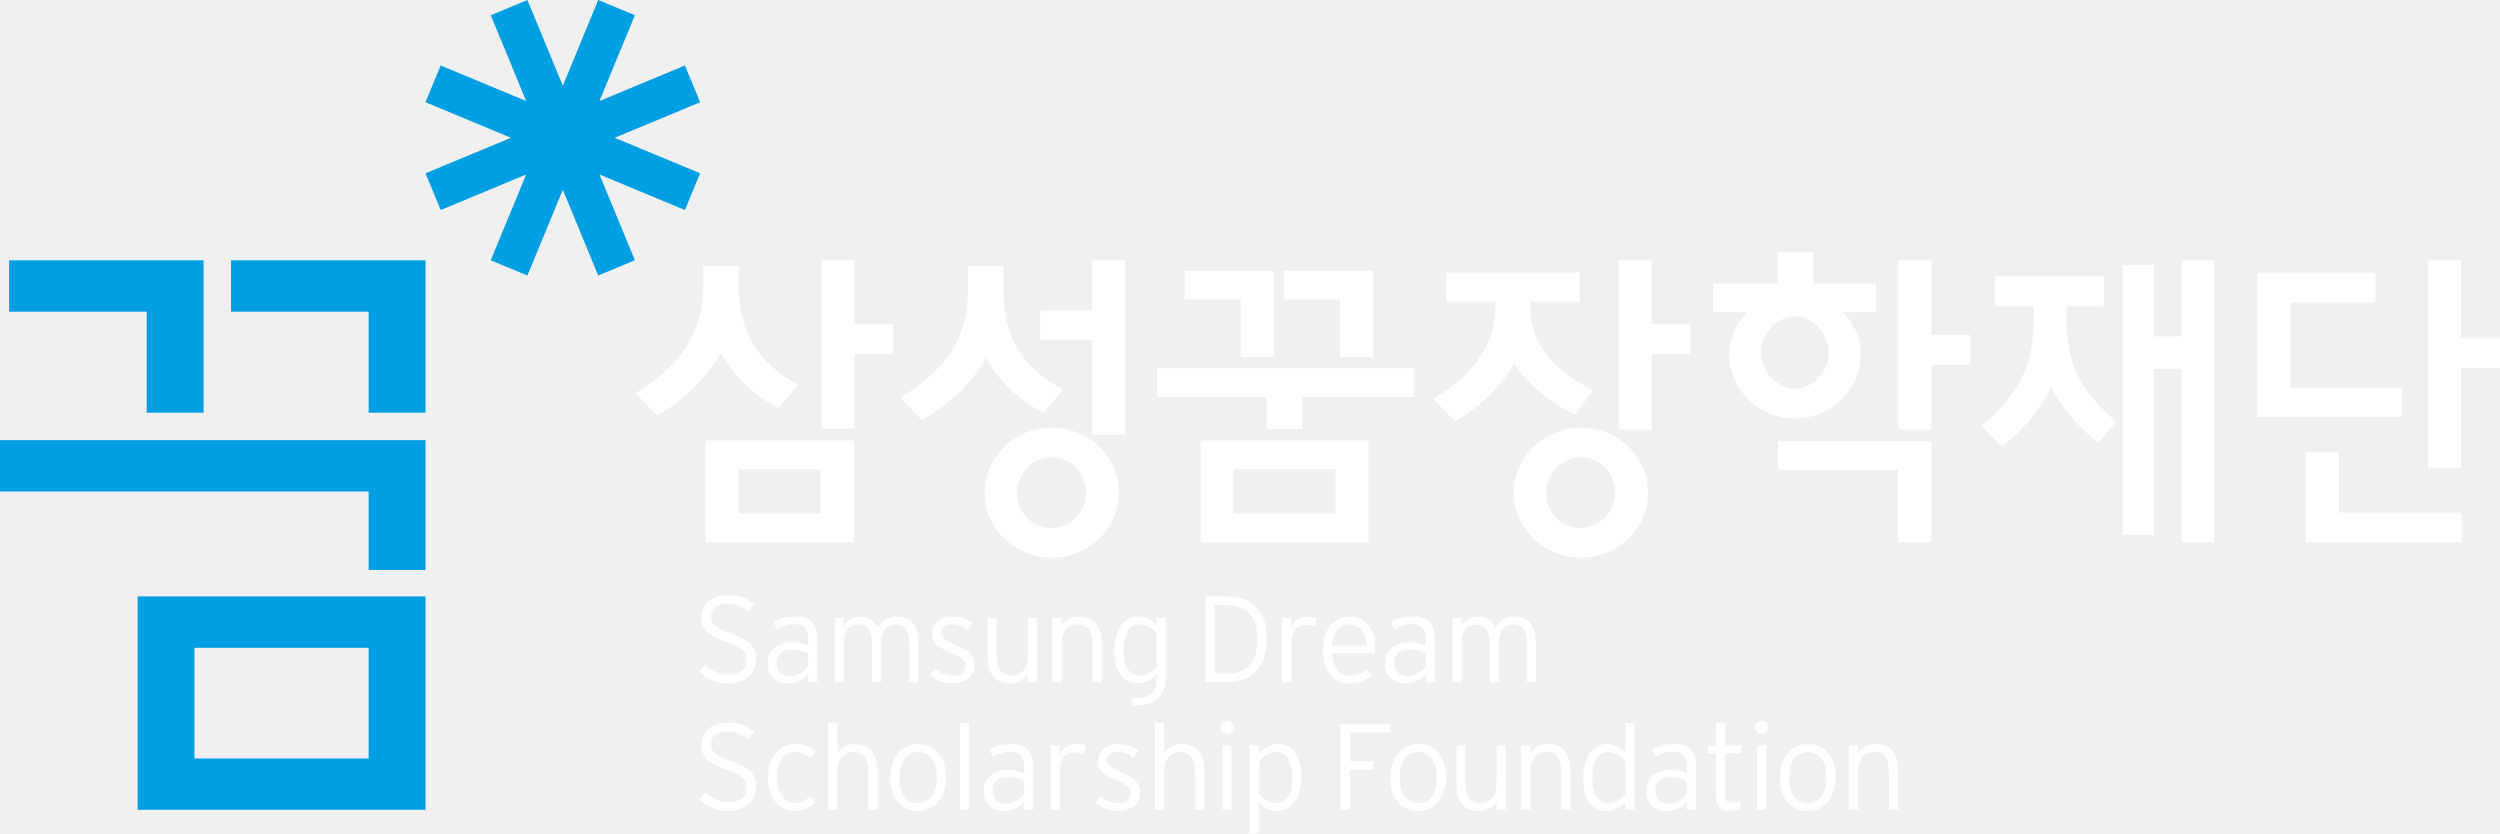
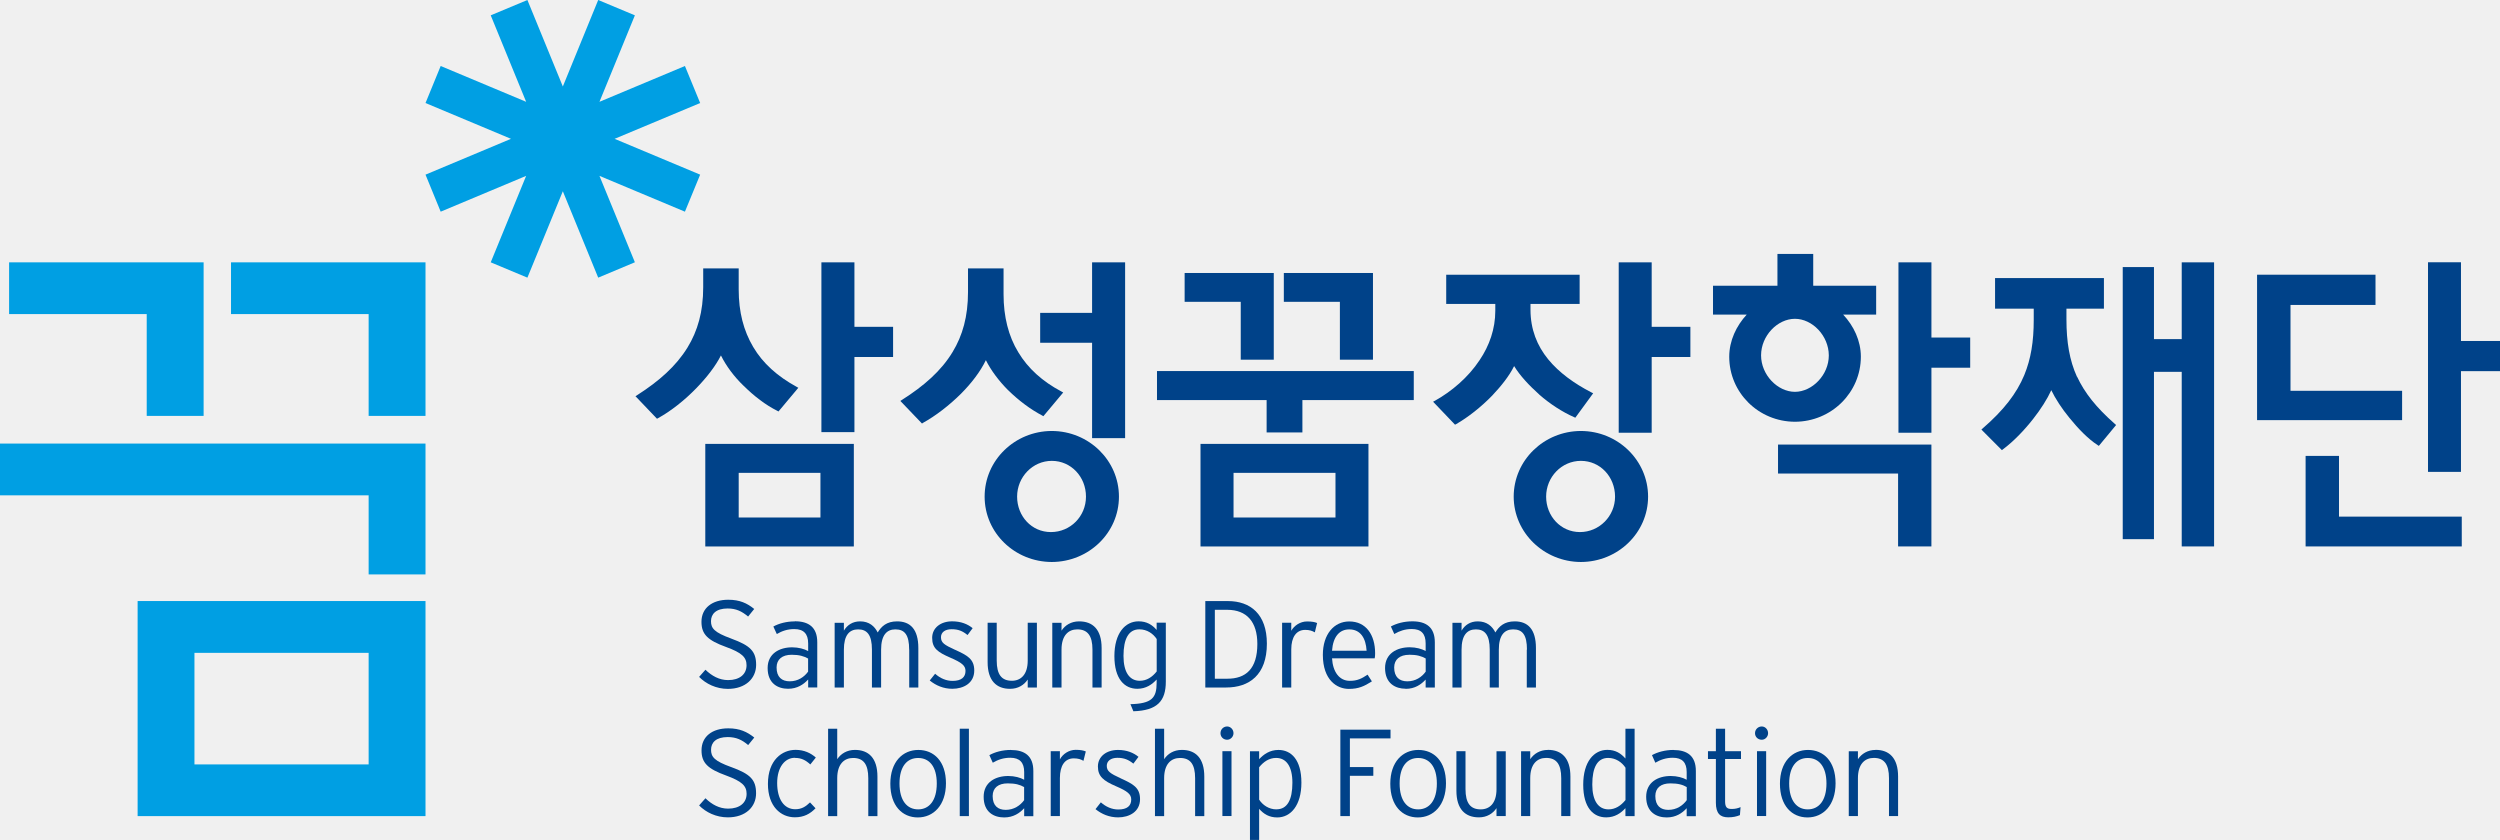
- <svg xmlns="http://www.w3.org/2000/svg" width="93" height="31" viewBox="0 0 93 31" fill="none">
-   <path d="M27.205 23.572C26.57 23.343 26.449 23.191 26.449 22.93C26.449 22.668 26.632 22.46 27.067 22.46C27.386 22.46 27.598 22.565 27.829 22.757L28.057 22.478C27.789 22.263 27.517 22.138 27.089 22.138C26.496 22.138 26.095 22.442 26.095 22.952C26.095 23.413 26.327 23.636 27.013 23.882C27.595 24.093 27.771 24.26 27.771 24.556C27.771 24.893 27.508 25.104 27.087 25.104C26.759 25.104 26.483 24.952 26.242 24.721L26.008 24.985C26.258 25.24 26.643 25.428 27.076 25.428C27.738 25.428 28.128 25.039 28.128 24.54C28.128 24.041 27.912 23.829 27.207 23.574L27.205 23.572Z" fill="white" />
-   <path d="M29.569 22.936C29.259 22.936 28.978 23.012 28.768 23.126L28.898 23.404C29.092 23.29 29.297 23.22 29.547 23.22C29.895 23.22 30.064 23.392 30.064 23.75V24.032C29.924 23.954 29.707 23.893 29.469 23.893C28.998 23.893 28.557 24.122 28.557 24.659C28.557 25.236 28.947 25.424 29.317 25.424C29.66 25.424 29.895 25.262 30.064 25.081V25.374H30.403V23.706C30.403 23.151 30.082 22.932 29.569 22.932V22.936ZM30.062 24.79C29.917 24.989 29.685 25.148 29.377 25.148C29.085 25.148 28.889 24.994 28.889 24.638C28.889 24.339 29.099 24.169 29.448 24.169C29.738 24.169 29.906 24.222 30.062 24.307V24.793V24.79Z" fill="white" />
-   <path d="M33.823 23.977V25.377H34.162V23.921C34.162 23.223 33.859 22.936 33.373 22.936C32.985 22.936 32.791 23.118 32.65 23.346C32.536 23.118 32.334 22.936 31.997 22.936C31.716 22.936 31.515 23.073 31.393 23.279V22.988H31.049V25.379H31.393V23.979C31.393 23.449 31.596 23.232 31.923 23.232C32.251 23.232 32.436 23.431 32.436 23.979V25.379H32.777V23.979C32.777 23.449 32.985 23.232 33.308 23.232C33.651 23.232 33.821 23.431 33.821 23.979L33.823 23.977Z" fill="white" />
-   <path d="M35.529 23.985C35.125 23.802 35.005 23.723 35.005 23.52C35.005 23.345 35.147 23.224 35.399 23.224C35.651 23.224 35.807 23.291 35.992 23.439L36.182 23.186C36.001 23.037 35.747 22.934 35.422 22.934C34.987 22.934 34.677 23.18 34.677 23.542C34.677 23.924 34.875 24.07 35.355 24.276C35.776 24.457 35.917 24.567 35.917 24.763C35.917 24.996 35.763 25.132 35.435 25.132C35.199 25.132 34.976 25.036 34.786 24.868L34.585 25.117C34.813 25.3 35.098 25.423 35.426 25.423C35.839 25.423 36.242 25.22 36.242 24.748C36.242 24.32 35.979 24.188 35.526 23.983L35.529 23.985Z" fill="white" />
-   <path d="M38.231 24.383C38.231 24.907 37.971 25.128 37.643 25.128C37.259 25.128 37.079 24.898 37.079 24.383V22.985H36.74V24.442C36.74 25.128 37.072 25.426 37.574 25.426C37.875 25.426 38.095 25.285 38.231 25.084V25.377H38.573V22.985H38.231V24.383Z" fill="white" />
-   <path d="M40.981 25.377V23.921C40.981 23.232 40.648 22.936 40.144 22.936C39.846 22.936 39.623 23.077 39.489 23.279V22.988H39.145V25.379H39.489V23.979C39.489 23.456 39.745 23.232 40.075 23.232C40.457 23.232 40.639 23.464 40.639 23.979V25.379H40.981V25.377Z" fill="white" />
-   <path d="M42.053 25.994L42.162 26.253C43.048 26.226 43.369 25.88 43.369 25.159V22.983H43.028V23.251C42.86 23.059 42.655 22.934 42.356 22.934C41.857 22.934 41.456 23.37 41.456 24.218C41.456 25.065 41.835 25.423 42.31 25.423C42.633 25.423 42.86 25.262 43.028 25.081V25.204C43.028 25.761 42.847 25.971 42.051 25.991L42.053 25.994ZM42.399 25.128C42.022 25.128 41.794 24.815 41.794 24.213C41.794 23.571 41.989 23.229 42.385 23.229C42.669 23.229 42.898 23.388 43.03 23.587V24.783C42.862 24.994 42.653 25.128 42.399 25.128Z" fill="white" />
-   <path d="M47.128 23.759C47.128 22.665 46.512 22.186 45.678 22.186H44.838V25.376H45.616C46.466 25.376 47.128 24.915 47.128 23.759ZM45.192 22.509H45.652C46.383 22.509 46.773 22.956 46.773 23.77C46.773 24.687 46.345 25.052 45.661 25.052H45.192V22.509Z" fill="white" />
-   <path d="M48.035 23.281V22.985H47.694V25.377H48.035V23.972C48.035 23.516 48.223 23.249 48.555 23.249C48.713 23.249 48.816 23.285 48.912 23.341L48.996 22.997C48.916 22.961 48.803 22.939 48.624 22.939C48.368 22.939 48.142 23.093 48.035 23.283V23.281Z" fill="white" />
-   <path d="M51.034 25.148L50.874 24.902C50.655 25.048 50.492 25.131 50.214 25.131C49.826 25.131 49.583 24.806 49.552 24.299H51.139C51.15 24.242 51.155 24.193 51.155 24.113C51.155 23.431 50.816 22.939 50.194 22.939C49.627 22.939 49.21 23.41 49.21 24.169C49.21 25.11 49.741 25.428 50.178 25.428C50.537 25.428 50.747 25.332 51.034 25.151V25.148ZM50.194 23.232C50.611 23.232 50.811 23.556 50.838 24.019H49.552C49.592 23.484 49.839 23.232 50.194 23.232Z" fill="white" />
-   <path d="M52.292 25.425C52.633 25.425 52.867 25.264 53.034 25.083V25.376H53.376V23.707C53.376 23.153 53.054 22.934 52.542 22.934C52.232 22.934 51.951 23.01 51.741 23.124L51.868 23.401C52.065 23.287 52.267 23.218 52.517 23.218C52.867 23.218 53.034 23.39 53.034 23.748V24.03C52.894 23.951 52.68 23.891 52.441 23.891C51.969 23.891 51.525 24.119 51.525 24.656C51.525 25.233 51.917 25.421 52.29 25.421L52.292 25.425ZM52.423 24.166C52.713 24.166 52.883 24.22 53.037 24.305V24.79C52.892 24.989 52.66 25.148 52.352 25.148C52.062 25.148 51.864 24.994 51.864 24.638C51.864 24.338 52.076 24.168 52.423 24.168V24.166Z" fill="white" />
-   <path d="M56.796 23.977V25.377H57.137V23.921C57.137 23.223 56.834 22.936 56.348 22.936C55.962 22.936 55.766 23.118 55.628 23.346C55.514 23.118 55.311 22.936 54.974 22.936C54.691 22.936 54.493 23.073 54.37 23.279V22.988H54.031V25.379H54.37V23.979C54.37 23.449 54.575 23.232 54.903 23.232C55.231 23.232 55.418 23.431 55.418 23.979V25.379H55.757V23.979C55.757 23.449 55.964 23.232 56.29 23.232C56.633 23.232 56.803 23.431 56.803 23.979L56.796 23.977Z" fill="white" />
-   <path d="M27.205 28.315C26.567 28.087 26.451 27.937 26.451 27.673C26.451 27.409 26.634 27.206 27.069 27.206C27.388 27.206 27.602 27.309 27.832 27.501L28.059 27.224C27.792 27.011 27.517 26.884 27.091 26.884C26.496 26.884 26.097 27.183 26.097 27.698C26.097 28.159 26.329 28.38 27.016 28.626C27.598 28.839 27.774 29.004 27.774 29.302C27.774 29.637 27.511 29.848 27.087 29.848C26.759 29.848 26.483 29.695 26.242 29.465L26.008 29.729C26.258 29.984 26.643 30.17 27.076 30.17C27.738 30.17 28.126 29.783 28.126 29.282C28.126 28.781 27.91 28.57 27.207 28.315H27.205Z" fill="white" />
-   <path d="M29.573 27.975C29.814 27.975 29.972 28.06 30.144 28.217L30.349 27.962C30.162 27.796 29.914 27.678 29.595 27.678C29.096 27.678 28.567 28.051 28.567 28.935C28.567 29.769 29.047 30.167 29.571 30.167C29.905 30.167 30.137 30.04 30.338 29.834L30.133 29.617C29.97 29.776 29.816 29.87 29.584 29.87C29.163 29.87 28.911 29.492 28.911 28.904C28.911 28.315 29.198 27.971 29.571 27.971L29.573 27.975Z" fill="white" />
-   <path d="M31.805 27.68C31.506 27.68 31.281 27.821 31.145 28.022V26.899H30.806V30.125H31.145V28.725C31.145 28.201 31.406 27.978 31.736 27.978C32.12 27.978 32.3 28.208 32.3 28.725V30.125H32.641V28.664C32.641 27.978 32.309 27.68 31.805 27.68Z" fill="white" />
-   <path d="M34.162 27.68C33.582 27.68 33.121 28.116 33.121 28.928C33.121 29.74 33.564 30.172 34.144 30.172C34.724 30.172 35.19 29.722 35.19 28.91C35.19 28.098 34.742 27.68 34.162 27.68ZM34.155 29.874C33.74 29.874 33.462 29.547 33.462 28.919C33.462 28.29 33.74 27.977 34.155 27.977C34.57 27.977 34.849 28.29 34.849 28.919C34.849 29.547 34.568 29.874 34.155 29.874Z" fill="white" />
-   <path d="M36.044 26.898H35.703V30.123H36.044V26.898Z" fill="white" />
-   <path d="M37.602 27.68C37.292 27.68 37.011 27.758 36.804 27.872L36.931 28.152C37.127 28.038 37.333 27.968 37.582 27.968C37.93 27.968 38.1 28.143 38.1 28.496V28.78C37.959 28.702 37.745 28.642 37.507 28.642C37.034 28.642 36.592 28.87 36.592 29.409C36.592 29.986 36.983 30.172 37.355 30.172C37.696 30.172 37.93 30.013 38.1 29.831V30.125H38.441V28.458C38.441 27.899 38.117 27.682 37.605 27.682L37.602 27.68ZM38.097 29.534C37.955 29.731 37.718 29.892 37.413 29.892C37.123 29.892 36.927 29.738 36.927 29.382C36.927 29.08 37.136 28.914 37.486 28.914C37.776 28.914 37.944 28.964 38.097 29.051V29.534Z" fill="white" />
-   <path d="M39.429 28.027V27.727H39.087V30.121H39.429V28.716C39.429 28.262 39.611 27.991 39.946 27.991C40.106 27.991 40.209 28.027 40.305 28.083L40.392 27.736C40.309 27.7 40.198 27.676 40.019 27.676C39.765 27.676 39.536 27.83 39.431 28.025L39.429 28.027Z" fill="white" />
-   <path d="M41.698 28.731C41.295 28.548 41.172 28.465 41.172 28.266C41.172 28.093 41.317 27.971 41.567 27.971C41.816 27.971 41.977 28.04 42.162 28.185L42.352 27.935C42.169 27.785 41.917 27.68 41.589 27.68C41.157 27.68 40.842 27.926 40.842 28.29C40.842 28.655 41.043 28.818 41.52 29.022C41.941 29.203 42.082 29.315 42.082 29.509C42.082 29.744 41.928 29.878 41.602 29.878C41.364 29.878 41.143 29.782 40.951 29.614L40.753 29.865C40.98 30.049 41.266 30.169 41.593 30.169C42.006 30.169 42.41 29.963 42.41 29.496C42.41 29.067 42.147 28.937 41.696 28.731H41.698Z" fill="white" />
-   <path d="M43.966 27.68C43.663 27.68 43.442 27.821 43.306 28.022V26.899H42.965V30.125H43.306V28.725C43.306 28.201 43.565 27.978 43.897 27.978C44.278 27.978 44.459 28.208 44.459 28.725V30.125H44.8V28.664C44.8 27.978 44.47 27.68 43.966 27.68Z" fill="white" />
-   <path d="M45.813 27.727H45.474V30.121H45.813V27.727Z" fill="white" />
-   <path d="M45.649 26.814C45.511 26.814 45.402 26.924 45.402 27.063C45.402 27.201 45.511 27.304 45.649 27.304C45.776 27.304 45.886 27.192 45.886 27.063C45.886 26.924 45.776 26.814 45.649 26.814Z" fill="white" />
-   <path d="M47.558 27.68C47.237 27.68 47.01 27.841 46.84 28.022V27.729H46.499V31.001H46.84V29.854C47.007 30.044 47.212 30.172 47.514 30.172C48.011 30.172 48.412 29.733 48.412 28.888C48.412 28.042 48.033 27.68 47.558 27.68ZM47.485 29.874C47.204 29.874 46.972 29.715 46.84 29.514V28.319C47.007 28.111 47.217 27.975 47.471 27.975C47.85 27.975 48.078 28.288 48.078 28.89C48.078 29.532 47.882 29.872 47.487 29.872L47.485 29.874Z" fill="white" />
-   <path d="M50.216 27.255H51.728V26.933H49.861V30.122H50.216V28.635H51.088V28.313H50.216V27.255Z" fill="white" />
-   <path d="M52.762 27.68C52.182 27.68 51.719 28.116 51.719 28.928C51.719 29.74 52.165 30.172 52.744 30.172C53.324 30.172 53.79 29.722 53.79 28.91C53.79 28.098 53.346 27.68 52.762 27.68ZM52.756 29.874C52.341 29.874 52.067 29.547 52.067 28.919C52.067 28.29 52.343 27.977 52.756 27.977C53.168 27.977 53.451 28.29 53.451 28.919C53.451 29.547 53.17 29.874 52.756 29.874Z" fill="white" />
-   <path d="M55.67 29.128C55.67 29.651 55.413 29.875 55.081 29.875C54.7 29.875 54.517 29.645 54.517 29.128V27.727H54.178V29.186C54.178 29.873 54.511 30.17 55.014 30.17C55.311 30.17 55.534 30.032 55.67 29.83V30.123H56.013V27.73H55.67V29.13V29.128Z" fill="white" />
-   <path d="M57.583 27.68C57.284 27.68 57.061 27.821 56.925 28.022V27.729H56.584V30.123H56.925V28.722C56.925 28.199 57.184 27.975 57.516 27.975C57.897 27.975 58.078 28.206 58.078 28.722V30.123H58.419V28.662C58.419 27.975 58.087 27.678 57.583 27.678V27.68Z" fill="white" />
-   <path d="M60.468 28C60.299 27.808 60.096 27.678 59.795 27.678C59.296 27.678 58.897 28.114 58.897 28.964C58.897 29.814 59.273 30.17 59.751 30.17C60.074 30.17 60.299 30.011 60.466 29.83V30.123H60.807V26.898H60.466V28H60.468ZM60.468 29.53C60.299 29.738 60.092 29.875 59.837 29.875C59.461 29.875 59.233 29.561 59.233 28.96C59.233 28.316 59.427 27.976 59.824 27.976C60.105 27.976 60.335 28.134 60.468 28.336V29.528V29.53Z" fill="white" />
-   <path d="M62.252 27.68C61.945 27.68 61.664 27.758 61.454 27.872L61.579 28.152C61.775 28.038 61.98 27.968 62.23 27.968C62.578 27.968 62.745 28.143 62.745 28.496V28.78C62.605 28.702 62.391 28.642 62.15 28.642C61.679 28.642 61.238 28.87 61.238 29.409C61.238 29.986 61.63 30.172 62.003 30.172C62.344 30.172 62.578 30.013 62.745 29.831V30.125H63.086V28.458C63.086 27.899 62.765 27.682 62.25 27.682L62.252 27.68ZM62.747 29.534C62.602 29.731 62.373 29.892 62.061 29.892C61.773 29.892 61.579 29.738 61.579 29.382C61.579 29.08 61.786 28.914 62.136 28.914C62.426 28.914 62.596 28.964 62.747 29.051V29.534Z" fill="white" />
-   <path d="M64.174 26.898H63.831V27.727H63.537V28.016H63.831V29.629C63.831 30.024 63.992 30.168 64.288 30.168C64.466 30.168 64.594 30.141 64.725 30.087L64.75 29.792C64.64 29.837 64.551 29.859 64.413 29.859C64.232 29.859 64.174 29.785 64.174 29.573V28.016H64.765V27.727H64.174V26.898Z" fill="white" />
-   <path d="M65.539 26.814C65.398 26.814 65.287 26.924 65.287 27.063C65.287 27.201 65.398 27.304 65.539 27.304C65.666 27.304 65.773 27.192 65.773 27.063C65.773 26.924 65.663 26.814 65.539 26.814Z" fill="white" />
-   <path d="M65.701 27.727H65.36V30.121H65.701V27.727Z" fill="white" />
-   <path d="M67.258 27.68C66.678 27.68 66.214 28.116 66.214 28.928C66.214 29.74 66.658 30.172 67.24 30.172C67.822 30.172 68.284 29.722 68.284 28.91C68.284 28.098 67.838 27.68 67.258 27.68ZM67.249 29.874C66.837 29.874 66.558 29.547 66.558 28.919C66.558 28.29 66.837 27.977 67.249 27.977C67.662 27.977 67.945 28.29 67.945 28.919C67.945 29.547 67.664 29.874 67.249 29.874Z" fill="white" />
-   <path d="M69.775 27.68C69.476 27.68 69.253 27.821 69.115 28.022V27.729H68.774V30.123H69.115V28.722C69.115 28.199 69.374 27.975 69.706 27.975C70.087 27.975 70.27 28.206 70.27 28.722V30.123H70.609V28.662C70.609 27.975 70.277 27.678 69.775 27.678V27.68Z" fill="white" />
-   <path d="M39.125 15.908C37.756 15.91 36.628 16.984 36.628 18.331C36.628 19.677 37.756 20.74 39.125 20.744C40.508 20.74 41.625 19.664 41.625 18.331C41.625 16.997 40.508 15.91 39.125 15.908ZM39.092 19.639C38.376 19.639 37.836 19.053 37.836 18.331C37.836 17.608 38.414 17.011 39.127 17.011C39.841 17.011 40.398 17.597 40.398 18.331C40.398 19.064 39.814 19.639 39.094 19.639H39.092Z" fill="white" />
-   <path d="M27.667 14.241C28.048 14.619 28.485 14.95 28.915 15.163L28.96 15.187L29.698 14.313L29.627 14.273C28.926 13.892 28.378 13.411 28.019 12.805C27.662 12.208 27.479 11.514 27.479 10.685V9.906H26.159V10.602C26.159 11.501 25.956 12.208 25.575 12.828C25.149 13.514 24.518 14.067 23.711 14.579L23.64 14.624L24.44 15.456L24.485 15.431C24.962 15.172 25.468 14.771 25.907 14.324C26.289 13.932 26.619 13.514 26.819 13.118C27.013 13.508 27.31 13.903 27.667 14.243V14.241Z" fill="white" />
-   <path d="M26.237 20.172H31.763V16.385H26.237V20.172ZM27.479 17.454H30.521V19.102H27.479V17.454Z" fill="white" />
-   <path d="M44.659 20.172H50.907V16.385H44.659V20.172ZM45.888 17.454H49.681V19.102H45.888V17.454Z" fill="white" />
-   <path d="M31.785 9.683H30.556V15.95H31.785V13.177H33.223V12.063H31.785V9.683Z" fill="white" />
-   <path d="M57.257 14.562C57.661 14.913 58.122 15.208 58.557 15.398L58.602 15.418L59.266 14.517L59.195 14.481C58.562 14.157 57.998 13.754 57.592 13.262C57.179 12.761 56.934 12.157 56.934 11.43V11.218H58.762V10.14H53.799V11.218H55.625V11.477C55.625 12.139 55.407 12.757 55.043 13.291C54.617 13.933 53.995 14.45 53.391 14.786L53.31 14.828L54.127 15.676L54.171 15.653C54.611 15.403 55.097 15.025 55.511 14.6C55.843 14.251 56.142 13.882 56.325 13.513C56.546 13.871 56.885 14.229 57.259 14.562H57.257Z" fill="white" />
-   <path d="M66.143 17.478H70.609V20.169H71.849V16.409H66.143V17.478Z" fill="white" />
-   <path d="M69.224 13.168C69.224 12.575 68.959 12.029 68.567 11.613H69.793V10.546H67.452V9.372H66.121V10.546H63.724V11.613H64.977C64.593 12.029 64.328 12.571 64.328 13.168C64.328 14.49 65.414 15.564 66.772 15.568C68.13 15.564 69.222 14.49 69.224 13.168ZM65.512 13.119C65.512 12.387 66.127 11.768 66.772 11.768C67.416 11.768 68.029 12.389 68.031 13.119C68.031 13.839 67.416 14.461 66.772 14.463C66.125 14.461 65.514 13.839 65.512 13.119Z" fill="white" />
-   <path d="M71.849 9.683H70.623V15.973H71.849V13.572H73.292V12.459H71.849V9.683Z" fill="white" />
-   <path d="M61.443 9.683H60.216V15.973H61.443V13.177H62.883V12.063H61.443V9.683Z" fill="white" />
-   <path d="M40.626 11.548H38.695V12.651H40.626V16.172H41.854V9.683H40.626V11.548Z" fill="white" />
-   <path d="M37.506 14.405C37.89 14.78 38.338 15.111 38.766 15.335L38.813 15.362L39.551 14.487L39.48 14.447C38.779 14.078 38.242 13.599 37.881 13.002C37.515 12.409 37.332 11.689 37.332 10.859V9.906H36.01V10.779C36.01 11.678 35.809 12.382 35.437 12.991C35.013 13.689 34.369 14.246 33.562 14.753L33.493 14.798L34.298 15.633L34.338 15.606C34.813 15.344 35.308 14.966 35.747 14.534C36.144 14.138 36.474 13.707 36.675 13.293C36.864 13.671 37.154 14.056 37.506 14.407V14.405Z" fill="white" />
-   <path d="M58.809 15.908C57.44 15.91 56.312 16.984 56.31 18.331C56.312 19.664 57.438 20.74 58.809 20.744C60.189 20.74 61.309 19.664 61.309 18.331C61.309 16.997 60.189 15.91 58.809 15.908ZM58.773 19.639C58.06 19.639 57.516 19.053 57.516 18.331C57.516 17.608 58.091 17.011 58.809 17.011C59.527 17.011 60.078 17.597 60.08 18.331C60.08 19.051 59.494 19.639 58.773 19.639Z" fill="white" />
-   <path d="M46.155 13.278H47.384V10.077H44.068V11.142H46.155V13.278Z" fill="white" />
-   <path d="M49.844 13.278H51.074V10.077H47.759V11.142H49.844V13.278Z" fill="white" />
-   <path d="M81.16 12.517H80.127V9.857H78.966V19.9H80.127V13.725H81.16V20.169H82.364V9.683H81.16V12.517Z" fill="white" />
-   <path d="M77.263 13.906C76.986 13.3 76.873 12.622 76.873 11.79V11.394H78.266V10.265H74.217V11.394H75.655V11.812C75.655 12.6 75.552 13.244 75.305 13.841C75.017 14.528 74.534 15.145 73.762 15.807L73.709 15.857L74.471 16.615L74.518 16.579C74.901 16.295 75.303 15.883 75.637 15.459C75.92 15.101 76.159 14.729 76.308 14.403C76.462 14.72 76.703 15.085 76.984 15.425C77.309 15.823 77.677 16.201 78.03 16.427L78.076 16.458L78.719 15.689L78.667 15.642C77.976 15.038 77.548 14.499 77.267 13.904L77.263 13.906Z" fill="white" />
-   <path d="M43.041 14.768H47.119V15.962H48.45V14.768H52.593V13.696H43.041V14.768Z" fill="white" />
-   <path d="M89.359 14.425H85.207V11.256H88.369V10.14H83.963V15.508H89.359V14.425Z" fill="white" />
-   <path d="M87.011 16.827H85.769V20.169H91.578V19.068H87.011V16.827Z" fill="white" />
-   <path d="M91.549 12.586V9.681H90.322V17.418H91.549V13.7H93V12.586H91.549Z" fill="white" />
-   <path d="M26.046 6.447L22.864 5.125L26.046 3.803L25.479 2.436L22.3 3.758L23.618 0.566L22.253 0L20.937 3.192L19.62 0L18.255 0.566L19.573 3.758L16.393 2.436L15.829 3.803L19.009 5.125L15.829 6.447L16.393 7.813L19.573 6.491L18.255 9.683L19.62 10.249L20.937 7.059L22.253 10.249L23.618 9.681L22.3 6.491L25.479 7.813L26.046 6.447Z" fill="#009FE3" />
-   <path d="M5.458 15.352H7.574V9.684H0.339V11.594H5.458V15.352Z" fill="#009FE3" />
-   <path d="M13.713 15.352H15.829V9.684H8.593V11.594H13.713V15.352Z" fill="#009FE3" />
-   <path d="M0 18.284H13.713V21.203H15.829V16.374H0V18.284Z" fill="#009FE3" />
-   <path d="M5.12 30.124H15.829V22.186H5.12V30.124ZM7.233 24.098H13.713V28.216H7.233V24.098Z" fill="#009FE3" />
+ <svg xmlns="http://www.w3.org/2000/svg" width="128" height="43" viewBox="0 0 128 43" fill="none">
+   <g clip-path="url(#clip0_60_70)">
+     <path d="M37.443 32.696C36.569 32.379 36.403 32.168 36.403 31.805C36.403 31.442 36.655 31.154 37.253 31.154C37.692 31.154 37.983 31.3 38.303 31.567L38.616 31.179C38.247 30.881 37.873 30.707 37.284 30.707C36.468 30.707 35.915 31.129 35.915 31.836C35.915 32.476 36.234 32.786 37.179 33.127C37.98 33.419 38.223 33.651 38.223 34.061C38.223 34.529 37.861 34.821 37.281 34.821C36.83 34.821 36.449 34.61 36.118 34.291L35.795 34.657C36.139 35.01 36.67 35.271 37.265 35.271C38.177 35.271 38.714 34.731 38.714 34.039C38.714 33.347 38.416 33.053 37.447 32.699L37.443 32.696Z" fill="#004289" />
+     <path d="M40.697 31.815C40.27 31.815 39.883 31.92 39.595 32.078L39.773 32.463C40.04 32.305 40.322 32.209 40.666 32.209C41.145 32.209 41.378 32.448 41.378 32.944V33.335C41.184 33.227 40.887 33.143 40.558 33.143C39.911 33.143 39.303 33.459 39.303 34.204C39.303 35.004 39.84 35.265 40.35 35.265C40.822 35.265 41.145 35.042 41.378 34.79V35.197H41.844V32.882C41.844 32.113 41.402 31.809 40.697 31.809V31.815ZM41.375 34.387C41.175 34.663 40.856 34.883 40.433 34.883C40.031 34.883 39.761 34.669 39.761 34.176C39.761 33.76 40.049 33.524 40.531 33.524C40.93 33.524 41.16 33.599 41.375 33.717V34.39V34.387Z" fill="#004289" />
+     <path d="M46.552 33.257V35.2H47.019V33.18C47.019 32.212 46.601 31.814 45.932 31.814C45.398 31.814 45.131 32.066 44.938 32.382C44.781 32.066 44.502 31.814 44.039 31.814C43.652 31.814 43.376 32.004 43.207 32.289V31.886H42.734V35.203H43.207V33.26C43.207 32.525 43.486 32.224 43.937 32.224C44.389 32.224 44.643 32.5 44.643 33.26V35.203H45.113V33.26C45.113 32.525 45.398 32.224 45.843 32.224C46.316 32.224 46.549 32.5 46.549 33.26L46.552 33.257Z" fill="#004289" />
+     <path d="M48.9 33.271C48.344 33.016 48.178 32.908 48.178 32.625C48.178 32.383 48.375 32.216 48.722 32.216C49.069 32.216 49.283 32.309 49.538 32.514L49.799 32.163C49.55 31.955 49.2 31.812 48.752 31.812C48.154 31.812 47.727 32.154 47.727 32.656C47.727 33.187 48.001 33.389 48.66 33.674C49.24 33.925 49.434 34.078 49.434 34.35C49.434 34.673 49.222 34.862 48.771 34.862C48.446 34.862 48.139 34.729 47.878 34.496L47.602 34.841C47.915 35.095 48.307 35.266 48.758 35.266C49.326 35.266 49.882 34.983 49.882 34.329C49.882 33.736 49.52 33.553 48.897 33.268L48.9 33.271Z" fill="#004289" />
+     <path d="M52.619 33.822C52.619 34.548 52.26 34.855 51.809 34.855C51.281 34.855 51.032 34.536 51.032 33.822V31.883H50.566V33.903C50.566 34.855 51.023 35.268 51.714 35.268C52.128 35.268 52.432 35.072 52.619 34.793V35.2H53.089V31.883H52.619V33.822Z" fill="#004289" />
+     <path d="M56.403 35.2V33.18C56.403 32.224 55.946 31.814 55.252 31.814C54.841 31.814 54.534 32.01 54.35 32.289V31.886H53.877V35.203H54.35V33.26C54.35 32.534 54.703 32.224 55.157 32.224C55.682 32.224 55.934 32.547 55.934 33.26V35.203H56.403V35.2Z" fill="#004289" />
+     <path d="M57.879 36.057L58.029 36.417C59.248 36.38 59.69 35.899 59.69 34.9V31.881H59.22V32.253C58.99 31.986 58.708 31.812 58.297 31.812C57.609 31.812 57.057 32.417 57.057 33.593C57.057 34.769 57.578 35.266 58.232 35.266C58.677 35.266 58.99 35.042 59.22 34.791V34.962C59.22 35.734 58.972 36.026 57.876 36.054L57.879 36.057ZM58.355 34.856C57.836 34.856 57.523 34.422 57.523 33.587C57.523 32.697 57.79 32.222 58.336 32.222C58.726 32.222 59.042 32.442 59.223 32.718V34.378C58.993 34.67 58.705 34.856 58.355 34.856Z" fill="#004289" />
+     <path d="M64.864 32.957C64.864 31.439 64.017 30.775 62.869 30.775H61.712V35.2H62.783C63.952 35.2 64.864 34.561 64.864 32.957ZM62.2 31.222H62.832C63.839 31.222 64.376 31.843 64.376 32.972C64.376 34.244 63.786 34.75 62.844 34.75H62.2V31.222Z" fill="#004289" />
+     <path d="M66.113 32.293V31.884H65.644V35.2H66.113V33.252C66.113 32.619 66.371 32.25 66.828 32.25C67.046 32.25 67.187 32.299 67.319 32.377L67.436 31.899C67.325 31.849 67.169 31.818 66.923 31.818C66.57 31.818 66.26 32.032 66.113 32.296V32.293Z" fill="#004289" />
+     <path d="M70.24 34.884L70.019 34.542C69.719 34.744 69.495 34.859 69.111 34.859C68.577 34.859 68.243 34.409 68.2 33.705H70.385C70.4 33.627 70.406 33.559 70.406 33.447C70.406 32.501 69.94 31.818 69.083 31.818C68.304 31.818 67.73 32.473 67.73 33.525C67.73 34.831 68.46 35.272 69.062 35.272C69.556 35.272 69.844 35.138 70.24 34.887V34.884ZM69.083 32.225C69.657 32.225 69.933 32.675 69.97 33.317H68.2C68.255 32.575 68.595 32.225 69.083 32.225Z" fill="#004289" />
+     <path d="M71.971 35.269C72.441 35.269 72.763 35.045 72.993 34.794V35.201H73.463V32.886C73.463 32.117 73.021 31.812 72.315 31.812C71.888 31.812 71.502 31.918 71.213 32.076L71.388 32.461C71.658 32.303 71.938 32.206 72.281 32.206C72.763 32.206 72.993 32.445 72.993 32.942V33.333C72.8 33.224 72.505 33.14 72.177 33.14C71.526 33.14 70.915 33.457 70.915 34.202C70.915 35.002 71.456 35.263 71.968 35.263L71.971 35.269ZM72.152 33.522C72.551 33.522 72.784 33.596 72.996 33.714V34.388C72.797 34.664 72.478 34.884 72.054 34.884C71.655 34.884 71.382 34.67 71.382 34.177C71.382 33.761 71.674 33.525 72.152 33.525V33.522Z" fill="#004289" />
+     <path d="M78.171 33.257V35.2H78.64V33.18C78.64 32.212 78.223 31.814 77.554 31.814C77.023 31.814 76.753 32.066 76.563 32.382C76.406 32.066 76.127 31.814 75.663 31.814C75.274 31.814 75.001 32.004 74.832 32.289V31.886H74.365V35.203H74.832V33.26C74.832 32.525 75.114 32.224 75.565 32.224C76.016 32.224 76.274 32.5 76.274 33.26V35.203H76.74V33.26C76.74 32.525 77.026 32.224 77.474 32.224C77.947 32.224 78.18 32.5 78.18 33.26L78.171 33.257Z" fill="#004289" />
+     <path d="M37.443 39.277C36.566 38.96 36.406 38.752 36.406 38.386C36.406 38.02 36.658 37.738 37.256 37.738C37.695 37.738 37.99 37.88 38.306 38.147L38.619 37.763C38.251 37.468 37.873 37.291 37.287 37.291C36.468 37.291 35.918 37.707 35.918 38.42C35.918 39.059 36.237 39.367 37.182 39.708C37.983 40.003 38.226 40.232 38.226 40.645C38.226 41.11 37.864 41.402 37.281 41.402C36.83 41.402 36.449 41.191 36.118 40.871L35.795 41.238C36.139 41.591 36.67 41.849 37.265 41.849C38.177 41.849 38.711 41.312 38.711 40.617C38.711 39.922 38.413 39.63 37.447 39.277H37.443Z" fill="#004289" />
+     <path d="M40.702 38.805C41.034 38.805 41.252 38.923 41.488 39.14L41.77 38.787C41.513 38.557 41.172 38.393 40.733 38.393C40.046 38.393 39.318 38.911 39.318 40.136C39.318 41.294 39.978 41.846 40.699 41.846C41.16 41.846 41.479 41.669 41.755 41.384L41.473 41.083C41.249 41.303 41.037 41.433 40.718 41.433C40.138 41.433 39.791 40.909 39.791 40.093C39.791 39.277 40.187 38.799 40.699 38.799L40.702 38.805Z" fill="#004289" />
+     <path d="M43.774 38.395C43.363 38.395 43.053 38.591 42.866 38.87V37.312H42.399V41.787H42.866V39.844C42.866 39.118 43.225 38.808 43.679 38.808C44.207 38.808 44.456 39.128 44.456 39.844V41.787H44.925V39.761C44.925 38.808 44.468 38.395 43.774 38.395Z" fill="#004289" />
+     <path d="M47.018 38.397C46.22 38.397 45.585 39.002 45.585 40.128C45.585 41.254 46.196 41.853 46.994 41.853C47.791 41.853 48.433 41.229 48.433 40.103C48.433 38.977 47.816 38.397 47.018 38.397ZM47.009 41.44C46.438 41.44 46.054 40.987 46.054 40.115C46.054 39.243 46.438 38.809 47.009 38.809C47.58 38.809 47.963 39.243 47.963 40.115C47.963 40.987 47.577 41.44 47.009 41.44Z" fill="#004289" />
+     <path d="M49.608 37.31H49.139V41.785H49.608V37.31Z" fill="#004289" />
+     <path d="M51.754 38.397C51.327 38.397 50.94 38.505 50.655 38.663L50.83 39.051C51.1 38.893 51.382 38.797 51.726 38.797C52.205 38.797 52.438 39.039 52.438 39.529V39.923C52.245 39.814 51.95 39.731 51.621 39.731C50.971 39.731 50.363 40.047 50.363 40.795C50.363 41.595 50.9 41.853 51.413 41.853C51.882 41.853 52.205 41.633 52.438 41.381V41.788H52.907V39.476C52.907 38.7 52.462 38.4 51.757 38.4L51.754 38.397ZM52.435 40.969C52.238 41.242 51.913 41.465 51.493 41.465C51.094 41.465 50.824 41.251 50.824 40.758C50.824 40.339 51.112 40.109 51.594 40.109C51.993 40.109 52.223 40.177 52.435 40.298V40.969Z" fill="#004289" />
+     <path d="M54.267 38.878V38.462H53.797V41.782H54.267V39.833C54.267 39.203 54.519 38.828 54.979 38.828C55.2 38.828 55.341 38.878 55.473 38.955L55.593 38.474C55.479 38.425 55.326 38.391 55.08 38.391C54.73 38.391 54.414 38.605 54.27 38.875L54.267 38.878Z" fill="#004289" />
+     <path d="M57.391 39.855C56.836 39.6 56.667 39.486 56.667 39.209C56.667 38.971 56.866 38.8 57.21 38.8C57.554 38.8 57.775 38.896 58.029 39.098L58.29 38.75C58.039 38.542 57.692 38.397 57.241 38.397C56.645 38.397 56.213 38.738 56.213 39.243C56.213 39.749 56.489 39.976 57.145 40.258C57.726 40.509 57.919 40.664 57.919 40.934C57.919 41.26 57.707 41.446 57.259 41.446C56.931 41.446 56.627 41.313 56.363 41.08L56.09 41.428C56.403 41.682 56.796 41.85 57.247 41.85C57.815 41.85 58.37 41.564 58.37 40.916C58.37 40.32 58.008 40.14 57.388 39.855H57.391Z" fill="#004289" />
+     <path d="M60.512 38.395C60.095 38.395 59.791 38.591 59.604 38.87V37.312H59.134V41.787H59.604V39.844C59.604 39.118 59.96 38.808 60.417 38.808C60.942 38.808 61.19 39.128 61.19 39.844V41.787H61.66V39.761C61.66 38.808 61.206 38.395 60.512 38.395Z" fill="#004289" />
+     <path d="M63.053 38.461H62.587V41.781H63.053V38.461Z" fill="#004289" />
+     <path d="M62.829 37.195C62.639 37.195 62.489 37.347 62.489 37.54C62.489 37.732 62.639 37.875 62.829 37.875C63.004 37.875 63.155 37.72 63.155 37.54C63.155 37.347 63.004 37.195 62.829 37.195Z" fill="#004289" />
+     <path d="M65.456 38.397C65.014 38.397 64.701 38.62 64.468 38.871V38.465H63.998V43.004H64.468V41.412C64.698 41.676 64.981 41.853 65.395 41.853C66.079 41.853 66.632 41.245 66.632 40.072C66.632 38.899 66.11 38.397 65.456 38.397ZM65.355 41.44C64.968 41.44 64.649 41.22 64.468 40.941V39.284C64.698 38.995 64.987 38.806 65.337 38.806C65.858 38.806 66.171 39.24 66.171 40.075C66.171 40.965 65.901 41.437 65.358 41.437L65.355 41.44Z" fill="#004289" />
+     <path d="M69.114 37.806H71.195V37.359H68.626V41.784H69.114V39.721H70.314V39.274H69.114V37.806Z" fill="#004289" />
+     <path d="M72.619 38.397C71.821 38.397 71.183 39.002 71.183 40.128C71.183 41.254 71.796 41.853 72.594 41.853C73.392 41.853 74.034 41.229 74.034 40.103C74.034 38.977 73.423 38.397 72.619 38.397ZM72.61 41.44C72.039 41.44 71.661 40.987 71.661 40.115C71.661 39.243 72.042 38.809 72.61 38.809C73.177 38.809 73.567 39.243 73.567 40.115C73.567 40.987 73.18 41.44 72.61 41.44Z" fill="#004289" />
+     <path d="M76.621 40.403C76.621 41.129 76.268 41.44 75.811 41.44C75.286 41.44 75.034 41.12 75.034 40.403V38.461H74.568V40.484C74.568 41.436 75.025 41.849 75.719 41.849C76.127 41.849 76.434 41.657 76.621 41.377V41.784H77.094V38.464H76.621V40.406V40.403Z" fill="#004289" />
+     <path d="M79.254 38.396C78.843 38.396 78.536 38.591 78.348 38.87V38.464H77.879V41.784H78.348V39.842C78.348 39.115 78.704 38.805 79.162 38.805C79.686 38.805 79.935 39.125 79.935 39.842V41.784H80.405V39.758C80.405 38.805 79.947 38.393 79.254 38.393V38.396Z" fill="#004289" />
+     <path d="M83.225 38.84C82.992 38.573 82.713 38.393 82.298 38.393C81.611 38.393 81.061 38.998 81.061 40.177C81.061 41.356 81.58 41.85 82.237 41.85C82.682 41.85 82.992 41.63 83.222 41.378V41.785H83.692V37.31H83.222V38.84H83.225ZM83.225 40.962C82.992 41.251 82.706 41.44 82.357 41.44C81.838 41.44 81.525 41.006 81.525 40.171C81.525 39.278 81.792 38.806 82.338 38.806C82.725 38.806 83.041 39.026 83.225 39.306V40.959V40.962Z" fill="#004289" />
+     <path d="M85.68 38.397C85.257 38.397 84.87 38.505 84.581 38.663L84.753 39.051C85.023 38.893 85.306 38.797 85.649 38.797C86.128 38.797 86.358 39.039 86.358 39.529V39.923C86.165 39.814 85.87 39.731 85.539 39.731C84.891 39.731 84.284 40.047 84.284 40.795C84.284 41.595 84.824 41.853 85.336 41.853C85.806 41.853 86.128 41.633 86.358 41.381V41.788H86.828V39.476C86.828 38.7 86.386 38.4 85.677 38.4L85.68 38.397ZM86.361 40.969C86.162 41.242 85.846 41.465 85.416 41.465C85.02 41.465 84.753 41.251 84.753 40.758C84.753 40.339 85.039 40.109 85.52 40.109C85.919 40.109 86.153 40.177 86.361 40.298V40.969Z" fill="#004289" />
+     <path d="M88.325 37.31H87.853V38.462H87.448V38.862H87.853V41.099C87.853 41.648 88.074 41.847 88.482 41.847C88.728 41.847 88.902 41.809 89.084 41.735L89.117 41.325C88.967 41.388 88.844 41.419 88.654 41.419C88.405 41.419 88.325 41.316 88.325 41.021V38.862H89.139V38.462H88.325V37.31Z" fill="#004289" />
+     <path d="M90.204 37.195C90.01 37.195 89.857 37.347 89.857 37.54C89.857 37.732 90.01 37.875 90.204 37.875C90.379 37.875 90.526 37.72 90.526 37.54C90.526 37.347 90.376 37.195 90.204 37.195Z" fill="#004289" />
+     <path d="M90.427 38.461H89.958V41.781H90.427V38.461Z" fill="#004289" />
+     <path d="M92.57 38.397C91.772 38.397 91.133 39.002 91.133 40.128C91.133 41.254 91.744 41.853 92.545 41.853C93.346 41.853 93.981 41.229 93.981 40.103C93.981 38.977 93.368 38.397 92.57 38.397ZM92.557 41.44C91.99 41.44 91.606 40.987 91.606 40.115C91.606 39.243 91.99 38.809 92.557 38.809C93.125 38.809 93.515 39.243 93.515 40.115C93.515 40.987 93.128 41.44 92.557 41.44Z" fill="#004289" />
+     <path d="M96.035 38.396C95.623 38.396 95.317 38.591 95.126 38.87V38.464H94.657V41.784H95.126V39.842C95.126 39.115 95.482 38.805 95.939 38.805C96.464 38.805 96.716 39.125 96.716 39.842V41.784H97.182V39.758C97.182 38.805 96.725 38.393 96.035 38.393V38.396Z" fill="#004289" />
+     <path d="M53.85 22.066C51.965 22.07 50.413 23.559 50.413 25.427C50.413 27.294 51.965 28.768 53.85 28.774C55.752 28.768 57.29 27.276 57.29 25.427C57.29 23.577 55.752 22.07 53.85 22.066ZM53.804 27.242C52.819 27.242 52.076 26.429 52.076 25.427C52.076 24.424 52.871 23.596 53.853 23.596C54.835 23.596 55.602 24.409 55.602 25.427C55.602 26.444 54.798 27.242 53.807 27.242H53.804Z" fill="#004289" />
+     <path d="M38.078 19.755C38.603 20.279 39.205 20.739 39.797 21.034L39.858 21.068L40.874 19.855L40.776 19.799C39.812 19.271 39.057 18.604 38.563 17.763C38.072 16.935 37.821 15.973 37.821 14.822V13.742H36.004V14.707C36.004 15.954 35.725 16.935 35.2 17.794C34.614 18.747 33.745 19.513 32.634 20.224L32.536 20.286L33.638 21.44L33.699 21.406C34.356 21.046 35.053 20.491 35.657 19.87C36.182 19.327 36.636 18.747 36.912 18.198C37.179 18.738 37.587 19.287 38.078 19.758V19.755Z" fill="#004289" />
+     <path d="M36.111 27.979H43.716V22.727H36.111V27.979ZM37.821 24.21H42.007V26.496H37.821V24.21Z" fill="#004289" />
+     <path d="M61.466 27.979H70.065V22.727H61.466V27.979ZM63.157 24.21H68.377V26.496H63.157V24.21Z" fill="#004289" />
+     <path d="M43.747 13.432H42.056V22.125H43.747V18.278H45.726V16.733H43.747V13.432Z" fill="#004289" />
+     <path d="M78.805 20.198C79.361 20.686 79.996 21.095 80.595 21.359L80.656 21.387L81.57 20.136L81.472 20.087C80.601 19.637 79.824 19.078 79.266 18.396C78.698 17.701 78.361 16.863 78.361 15.855V15.56H80.877V14.065H74.046V15.56H76.559V15.92C76.559 16.838 76.258 17.695 75.758 18.436C75.172 19.327 74.316 20.043 73.484 20.509L73.374 20.568L74.497 21.744L74.558 21.713C75.163 21.365 75.832 20.841 76.403 20.251C76.86 19.767 77.271 19.255 77.523 18.743C77.826 19.24 78.293 19.736 78.808 20.198H78.805Z" fill="#004289" />
+     <path d="M91.035 24.245H97.182V27.977H98.888V22.762H91.035V24.245Z" fill="#004289" />
+     <path d="M95.276 18.265C95.276 17.443 94.911 16.686 94.371 16.109H96.059V14.629H92.837V13H91.005V14.629H87.706V16.109H89.43C88.902 16.686 88.537 17.437 88.537 18.265C88.537 20.099 90.032 21.588 91.901 21.594C93.77 21.588 95.273 20.099 95.276 18.265ZM90.167 18.197C90.167 17.182 91.014 16.323 91.901 16.323C92.788 16.323 93.632 17.186 93.635 18.197C93.635 19.196 92.788 20.059 91.901 20.062C91.011 20.059 90.17 19.196 90.167 18.197Z" fill="#004289" />
+     <path d="M98.889 13.432H97.201V22.156H98.889V18.827H100.874V17.282H98.889V13.432Z" fill="#004289" />
+     <path d="M84.566 13.432H82.878V22.156H84.566V18.278H86.548V16.733H84.566V13.432Z" fill="#004289" />
+     <path d="M55.915 16.019H53.257V17.549H55.915V22.433H57.606V13.432H55.915V16.019Z" fill="#004289" />
+     <path d="M51.622 19.982C52.15 20.503 52.766 20.962 53.356 21.272L53.42 21.31L54.436 20.096L54.338 20.041C53.374 19.529 52.634 18.865 52.137 18.036C51.634 17.214 51.382 16.215 51.382 15.064V13.742H49.562V14.952C49.562 16.2 49.286 17.177 48.774 18.021C48.191 18.989 47.304 19.761 46.193 20.466L46.098 20.528L47.206 21.685L47.261 21.648C47.914 21.285 48.596 20.76 49.2 20.162C49.747 19.613 50.201 19.014 50.477 18.44C50.738 18.964 51.137 19.498 51.622 19.985V19.982Z" fill="#004289" />
+     <path d="M80.942 22.066C79.057 22.07 77.504 23.559 77.501 25.427C77.504 27.276 79.054 28.768 80.942 28.774C82.841 28.768 84.382 27.276 84.382 25.427C84.382 23.577 82.841 22.07 80.942 22.066ZM80.893 27.242C79.91 27.242 79.162 26.429 79.162 25.427C79.162 24.424 79.954 23.596 80.942 23.596C81.93 23.596 82.688 24.409 82.691 25.427C82.691 26.426 81.884 27.242 80.893 27.242Z" fill="#004289" />
+     <path d="M63.526 18.416H65.217V13.977H60.653V15.453H63.526V18.416Z" fill="#004289" />
+     <path d="M68.602 18.416H70.296V13.977H65.732V15.453H68.602V18.416Z" fill="#004289" />
+     <path d="M111.704 17.363H110.283V13.674H108.684V27.605H110.283V19.038H111.704V27.977H113.361V13.432H111.704V17.363Z" fill="#004289" />
+     <path d="M106.34 19.289C105.959 18.449 105.802 17.509 105.802 16.354V15.805H107.721V14.238H102.147V15.805H104.127V16.385C104.127 17.477 103.986 18.371 103.645 19.2C103.249 20.152 102.583 21.008 101.521 21.927L101.448 21.995L102.497 23.047L102.562 22.997C103.09 22.603 103.642 22.032 104.102 21.443C104.492 20.946 104.82 20.431 105.026 19.978C105.238 20.419 105.569 20.925 105.956 21.396C106.404 21.948 106.91 22.473 107.395 22.786L107.46 22.83L108.344 21.762L108.273 21.697C107.322 20.859 106.732 20.112 106.346 19.286L106.34 19.289Z" fill="#004289" />
+     <path d="M59.238 20.484H64.851V22.141H66.683V20.484H72.385V18.998H59.238V20.484Z" fill="#004289" />
+     <path d="M122.988 20.009H117.274V15.613H121.626V14.065H115.562V21.511H122.988V20.009Z" fill="#004289" />
+     <path d="M119.757 23.342H118.047V27.977H126.042V26.451H119.757V23.342Z" fill="#004289" />
+     <path d="M126.002 17.458V13.428H124.314V24.16H126.002V19.003H128V17.458H126.002Z" fill="#004289" />
+     <path d="M35.848 8.942L31.468 7.108L35.848 5.275L35.068 3.379L30.692 5.213L32.506 0.785L30.628 0L28.817 4.428L27.003 0L25.125 0.785L26.939 5.213L22.563 3.379L21.786 5.275L26.162 7.108L21.786 8.942L22.563 10.838L26.939 9.004L25.125 13.431L27.003 14.216L28.817 9.792L30.628 14.216L32.506 13.428L30.692 9.004L35.068 10.838L35.848 8.942Z" fill="#009FE3" />
+     <path d="M7.512 21.294H10.425V13.432H0.466V16.081H7.512V21.294Z" fill="#009FE3" />
+     <path d="M18.874 21.294H21.786V13.432H11.828V16.081H18.874V21.294Z" fill="#009FE3" />
+     <path d="M0 25.361H18.874V29.41H21.786V22.711H0V25.361Z" fill="#009FE3" />
+     <path d="M7.046 41.785H21.786V30.773H7.046V41.785ZM9.956 33.426H18.874V39.138H9.956V33.426Z" fill="#009FE3" />
+   </g>
+   <defs>
+     <clipPath id="clip0_60_70">
+       <rect width="128" height="43" fill="white" />
+     </clipPath>
+   </defs>
</svg>
